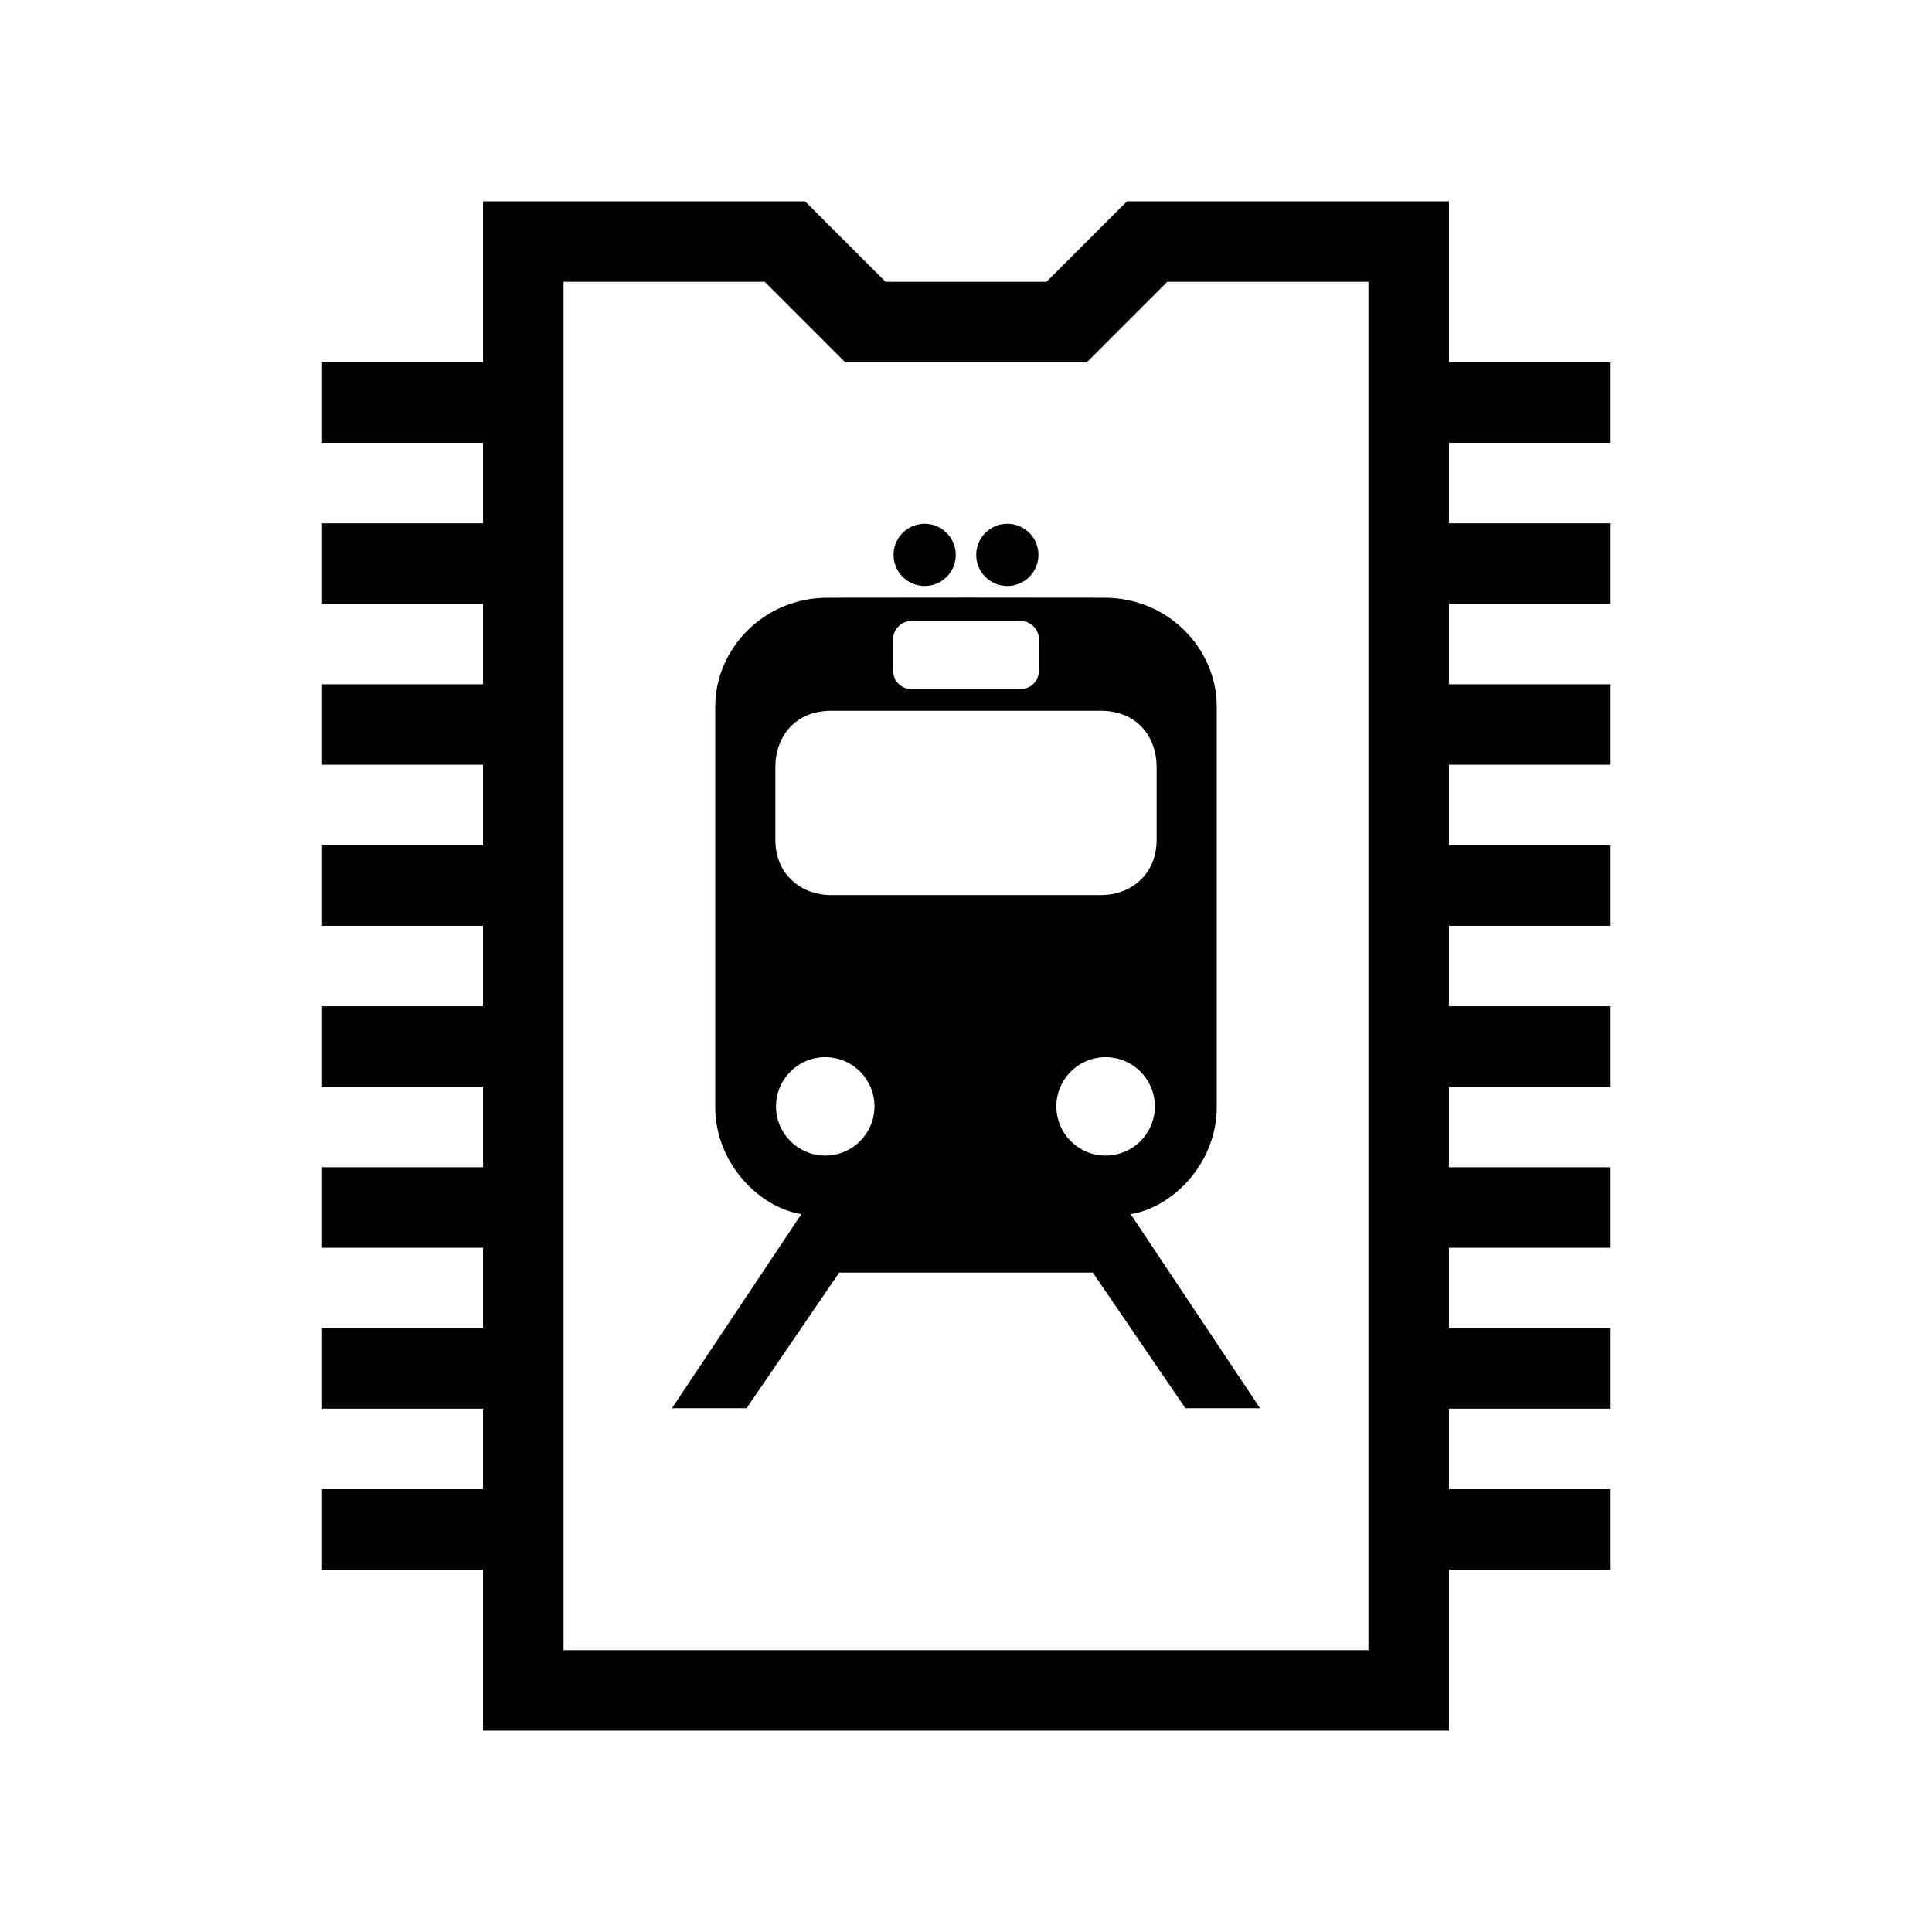
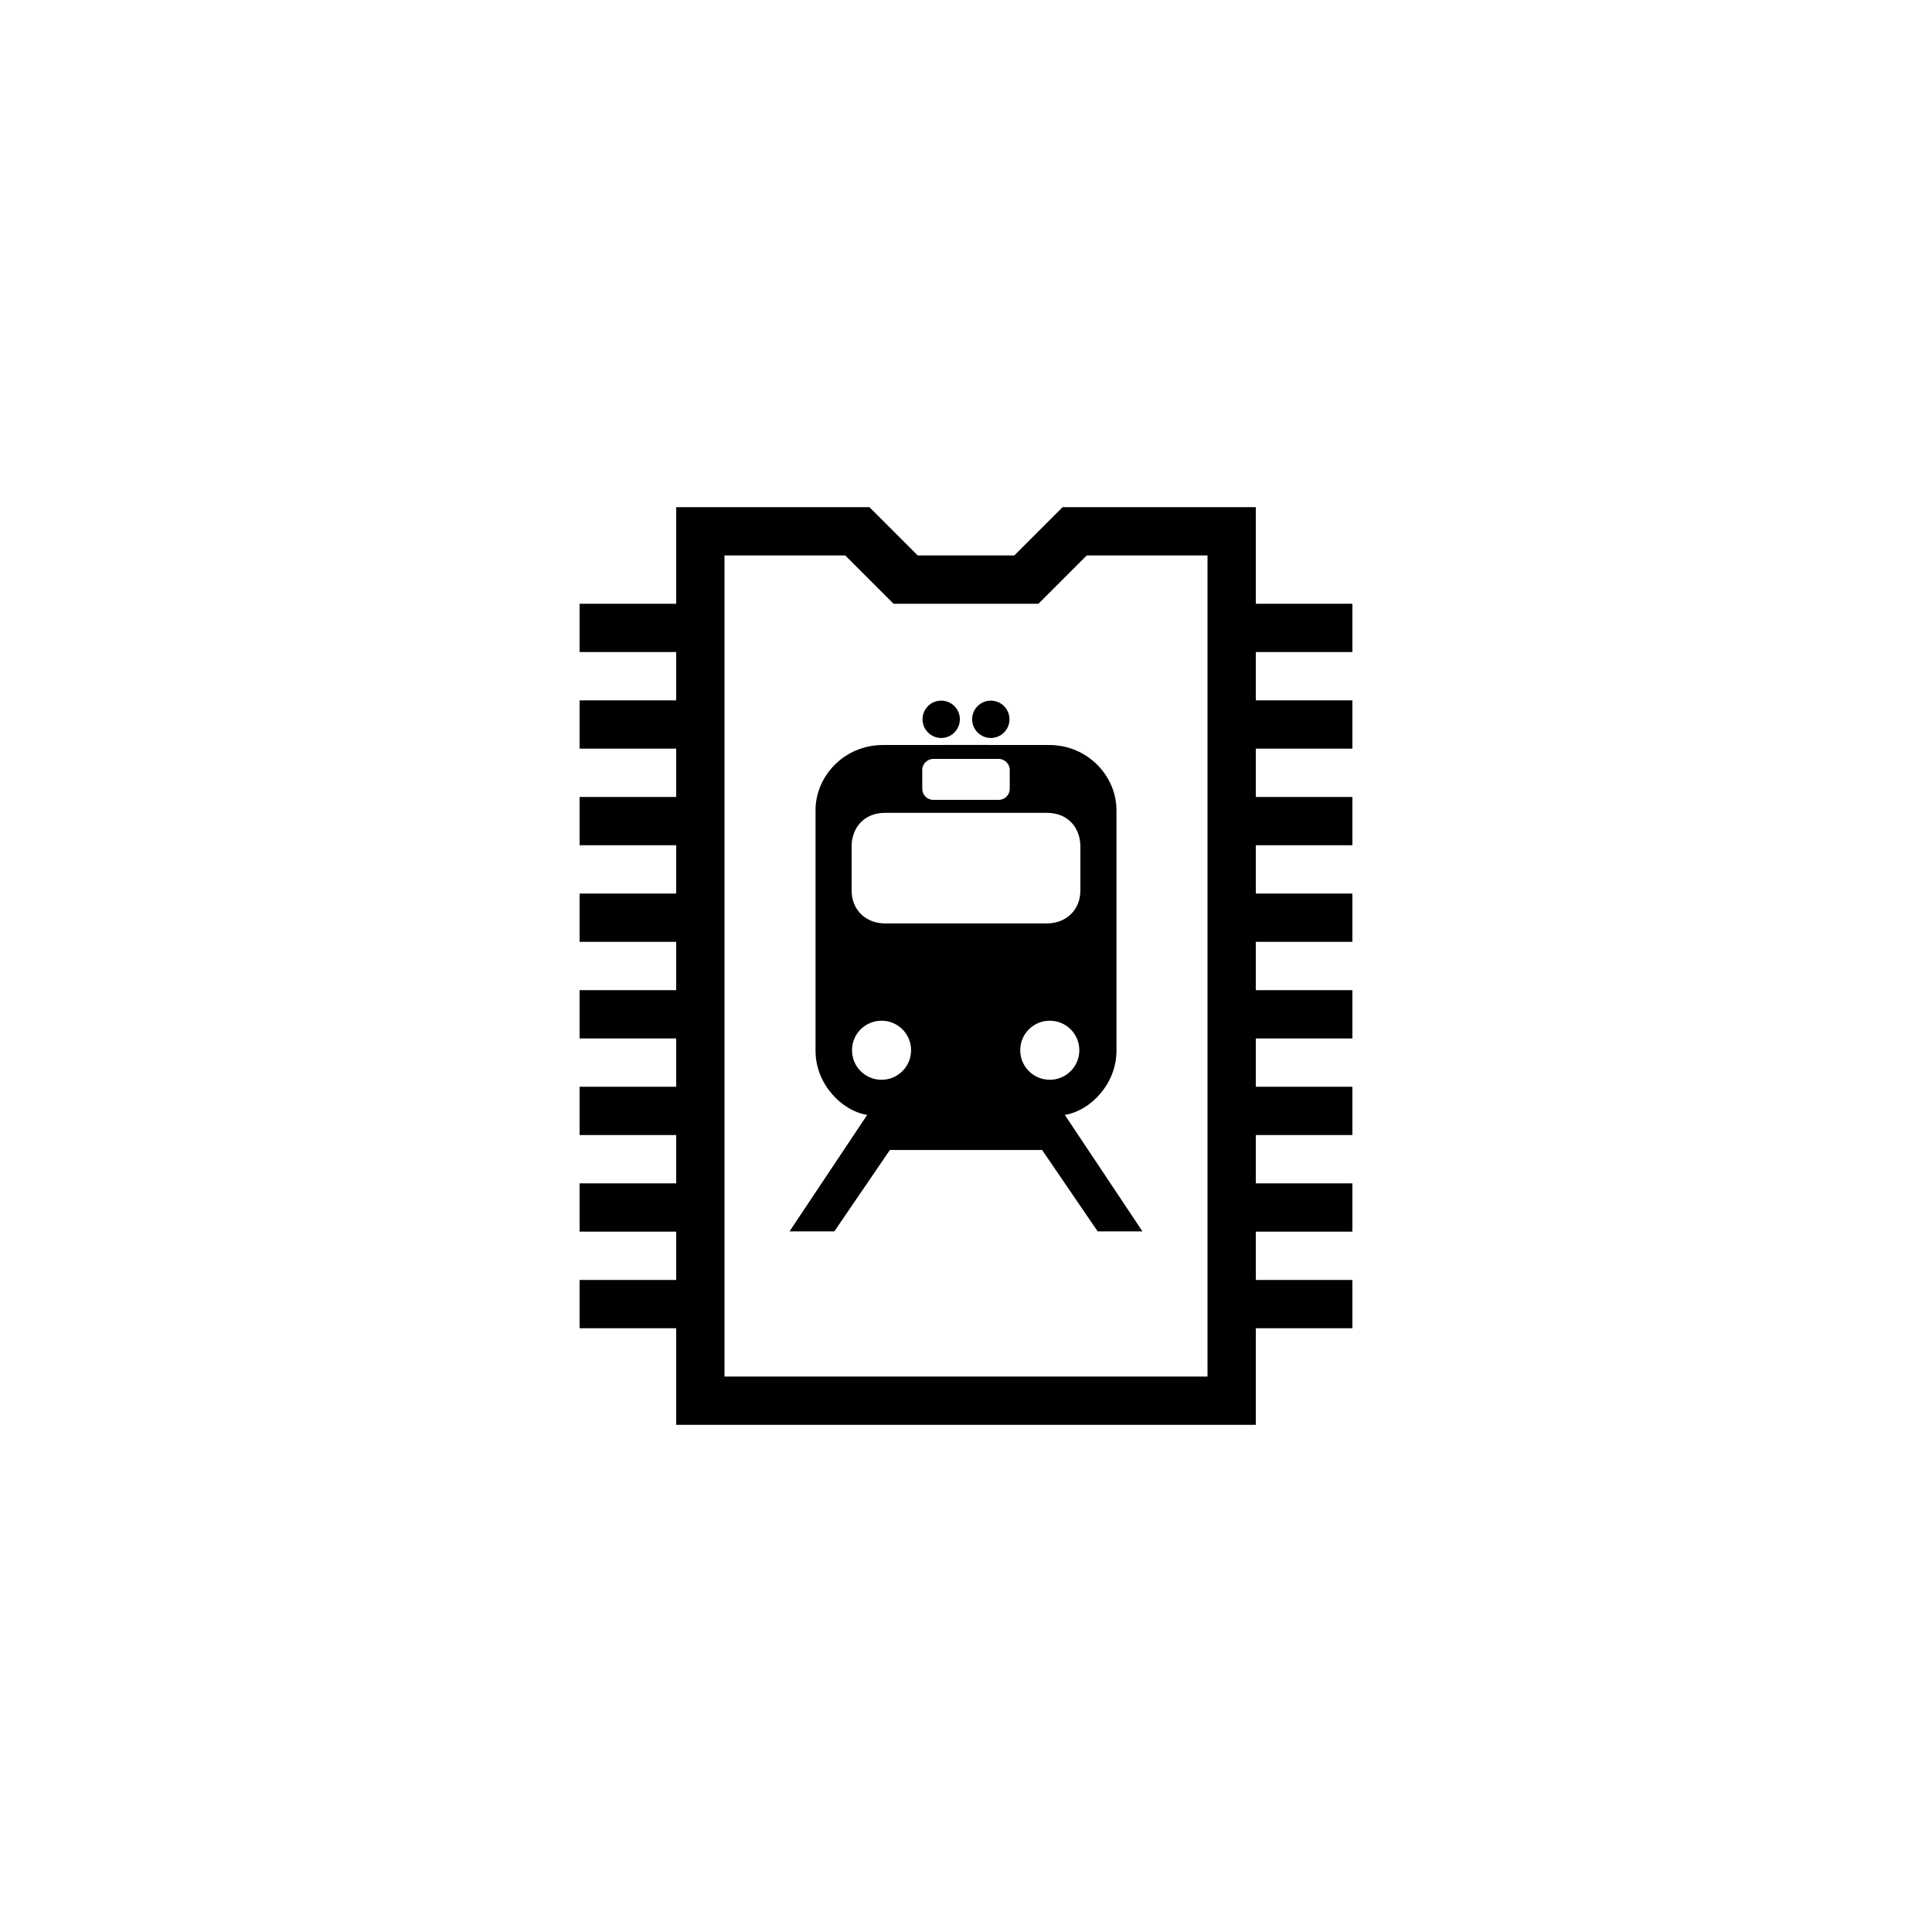
- <svg xmlns="http://www.w3.org/2000/svg" width="100mm" height="100mm" viewBox="0 0 100 100" version="1.1" id="svg8">
+ <svg xmlns="http://www.w3.org/2000/svg" id="svg8" version="1.1" viewBox="0 0 100 100" height="100mm" width="100mm">
  <defs id="defs2">
-     <marker viewBox="0 0 10 10" refY="5" refX="0" orient="auto" markerWidth="4" markerUnits="strokeWidth" markerHeight="3" id="ArrowEnd">
-       <path id="path2222" d="M 0,0 10,5 0,10 Z" />
+     <marker id="ArrowEnd" markerHeight="3" markerUnits="strokeWidth" markerWidth="4" orient="auto" refX="0" refY="5" viewBox="0 0 10 10">
+       <path d="M 0,0 10,5 0,10 Z" id="path2222" />
    </marker>
-     <marker viewBox="0 0 10 10" refY="5" refX="10" orient="auto" markerWidth="4" markerUnits="strokeWidth" markerHeight="3" id="ArrowStart">
-       <path id="path2225" d="M 10,0 0,5 10,10 Z" />
+     <marker id="ArrowStart" markerHeight="3" markerUnits="strokeWidth" markerWidth="4" orient="auto" refX="10" refY="5" viewBox="0 0 10 10">
+       <path d="M 10,0 0,5 10,10 Z" id="path2225" />
    </marker>
  </defs>
-   <g id="layer1" transform="translate(0,-197)">
-     <g id="g902" transform="matrix(0.09706259,0,0,0.09706259,34.77937,224.1099)">
-       <path style="fill:#000000;stroke:none" id="path2229" d="M 157.094,39.375 83,39.438 c -34.507,0 -59.906,27.714 -59.906,57.906 V 311.188 c 0,29.25 22.894,53.261 45.906,56.969 l -69,103.5 h 39.812 l 49.375,-72.344 h 67.562 0.062 0.062 67.562 l 49.375,72.344 h 39.812 l -69,-103.5 c 23.012,-3.708 45.906,-27.719 45.906,-56.969 V 97.344 C 290.531,67.152 265.132,39.438 230.625,39.438 Z M 127.75,51.781 h 29 0.062 0.062 29 c 5.25,0 9.812,4.406 9.812,9.656 v 17 c 0,5.25 -4.312,9.75 -9.812,9.75 h -29 -0.062 -0.062 -29 c -5.5,0 -9.812,-4.5 -9.812,-9.75 v -17 c 0,-5.25 4.562,-9.656 9.812,-9.656 z M 85,99.719 h 71.75 0.125 71.75 c 19.5,0 29.844,13.969 29.844,29.969 v 38.5 c 0.152,18.5 -13.344,29.812 -29.844,29.812 H 156.875 156.812 156.75 85 C 68.5,198 55.004,186.688 55.156,168.188 v -38.5 C 55.156,113.688 65.5,99.719 85,99.719 Z M 81.75,284.438 c 14.505,10e-6 26.25,11.745 26.25,26.25 0,14.504 -11.745,26.25 -26.25,26.25 -14.505,10e-6 -26.25,-11.746 -26.25,-26.25 0,-14.505 11.745,-26.25 26.25,-26.25 z m 149.5,0 c 14.505,0 26.281,11.745 26.281,26.25 0,14.504 -11.776,26.25 -26.281,26.25 -14.505,0 -26.25,-11.746 -26.25,-26.25 0,-14.505 11.745,-26.25 26.25,-26.25 z" />
-       <path style="fill:#000000;stroke:none" id="path2233" d="m 134.768,33.184 c -9.165,0 -16.591,-7.428 -16.591,-16.593 0,-9.163 7.426,-16.591 16.591,-16.591 9.163,0 16.591,7.428 16.591,16.591 0,9.165 -7.428,16.593 -16.591,16.593 z" />
-       <path style="fill:#000000;stroke:none" id="path2235" d="m 178.854,33.184 c 9.165,0 16.591,-7.428 16.591,-16.593 C 195.445,7.428 188.019,0 178.854,0 c -9.163,0 -16.591,7.428 -16.591,16.591 0,9.165 7.428,16.593 16.591,16.593 z" />
-     </g>
-     <g id="layer1-3" transform="matrix(4.166193,0,0,4.166193,8.338072,203.255)" style="fill:#000000">
-       <path id="path1000" style="fill:#000000;fill-opacity:1;stroke:none;stroke-width:0px" d="M 4,1 V 3 H 2 V 4 H 4 V 5 H 2 V 6 H 4 V 7 H 2 V 8 H 4 V 9 H 2 v 1 h 2 v 1 H 2 v 1 h 2 v 1 H 2 v 1 h 2 v 1 H 2 v 1 h 2 v 1 H 2 v 1 h 2 v 2 h 12 v -2 h 2 v -1 h -2 v -1 h 2 v -1 h -2 v -1 h 2 v -1 h -2 v -1 h 2 v -1 h -2 v -1 h 2 V 9 H 16 V 8 h 2 V 7 H 16 V 6 h 2 V 5 H 16 V 4 h 2 V 3 H 16 V 1 H 12 L 11,2 H 9 L 8,1 Z m 1,1 h 2.5 l 1,1 h 3 l 1,-1 H 15 V 19 H 5 Z" />
+   <g transform="translate(0,-197)" id="layer1">
+     <g transform="matrix(0.6746665,0,0,0.6746665,18.753,77.40485)" id="g858">
+       <g id="g902" transform="matrix(0.08633032,0,0,0.08633032,32.77706,231.0171)">
+         <path style="fill:#000000;stroke:none" id="path2229" d="M 157.094,39.375 83,39.438 c -34.507,0 -59.906,27.714 -59.906,57.906 V 311.188 c 0,29.25 22.894,53.261 45.906,56.969 l -69,103.5 h 39.812 l 49.375,-72.344 h 67.562 0.062 0.062 67.562 l 49.375,72.344 h 39.812 l -69,-103.5 c 23.012,-3.708 45.906,-27.719 45.906,-56.969 V 97.344 C 290.531,67.152 265.132,39.438 230.625,39.438 Z M 127.75,51.781 h 29 0.062 0.062 29 c 5.25,0 9.812,4.406 9.812,9.656 v 17 c 0,5.25 -4.312,9.75 -9.812,9.75 h -29 -0.062 -0.062 -29 c -5.5,0 -9.812,-4.5 -9.812,-9.75 v -17 c 0,-5.25 4.562,-9.656 9.812,-9.656 z M 85,99.719 h 71.75 0.125 71.75 c 19.5,0 29.844,13.969 29.844,29.969 v 38.5 c 0.152,18.5 -13.344,29.812 -29.844,29.812 H 156.875 156.812 156.75 85 C 68.5,198 55.004,186.688 55.156,168.188 v -38.5 C 55.156,113.688 65.5,99.719 85,99.719 Z M 81.75,284.438 c 14.505,10e-6 26.25,11.745 26.25,26.25 0,14.504 -11.745,26.25 -26.25,26.25 -14.505,10e-6 -26.25,-11.746 -26.25,-26.25 0,-14.505 11.745,-26.25 26.25,-26.25 z m 149.5,0 c 14.505,0 26.281,11.745 26.281,26.25 0,14.504 -11.776,26.25 -26.281,26.25 -14.505,0 -26.25,-11.746 -26.25,-26.25 0,-14.505 11.745,-26.25 26.25,-26.25 z" />
+         <path style="fill:#000000;stroke:none" id="path2233" d="m 134.768,33.184 c -9.165,0 -16.591,-7.428 -16.591,-16.593 0,-9.163 7.426,-16.591 16.591,-16.591 9.163,0 16.591,7.428 16.591,16.591 0,9.165 -7.428,16.593 -16.591,16.593 z" />
+         <path style="fill:#000000;stroke:none" id="path2235" d="m 178.854,33.184 c 9.165,0 16.591,-7.428 16.591,-16.593 C 195.445,7.428 188.019,0 178.854,0 c -9.163,0 -16.591,7.428 -16.591,16.591 0,9.165 7.428,16.593 16.591,16.593 z" />
+       </g>
+       <g id="layer1-3" transform="matrix(3.705534,0,0,3.705534,9.259389,212.4682)" style="fill:#000000">
+         <path id="path1000" style="fill:#000000;fill-opacity:1;stroke:none;stroke-width:0px" d="M 4,1 V 3 H 2 V 4 H 4 V 5 H 2 V 6 H 4 V 7 H 2 V 8 H 4 V 9 H 2 v 1 h 2 v 1 H 2 v 1 h 2 v 1 H 2 v 1 h 2 v 1 H 2 v 1 h 2 v 1 H 2 v 1 h 2 v 2 h 12 v -2 h 2 v -1 h -2 v -1 h 2 v -1 h -2 v -1 h 2 v -1 h -2 v -1 h 2 v -1 h -2 v -1 h 2 V 9 H 16 V 8 h 2 V 7 H 16 V 6 h 2 V 5 H 16 V 4 h 2 V 3 H 16 V 1 H 12 L 11,2 H 9 L 8,1 Z m 1,1 h 2.5 l 1,1 h 3 l 1,-1 H 15 V 19 H 5 Z" />
+       </g>
    </g>
  </g>
</svg>
